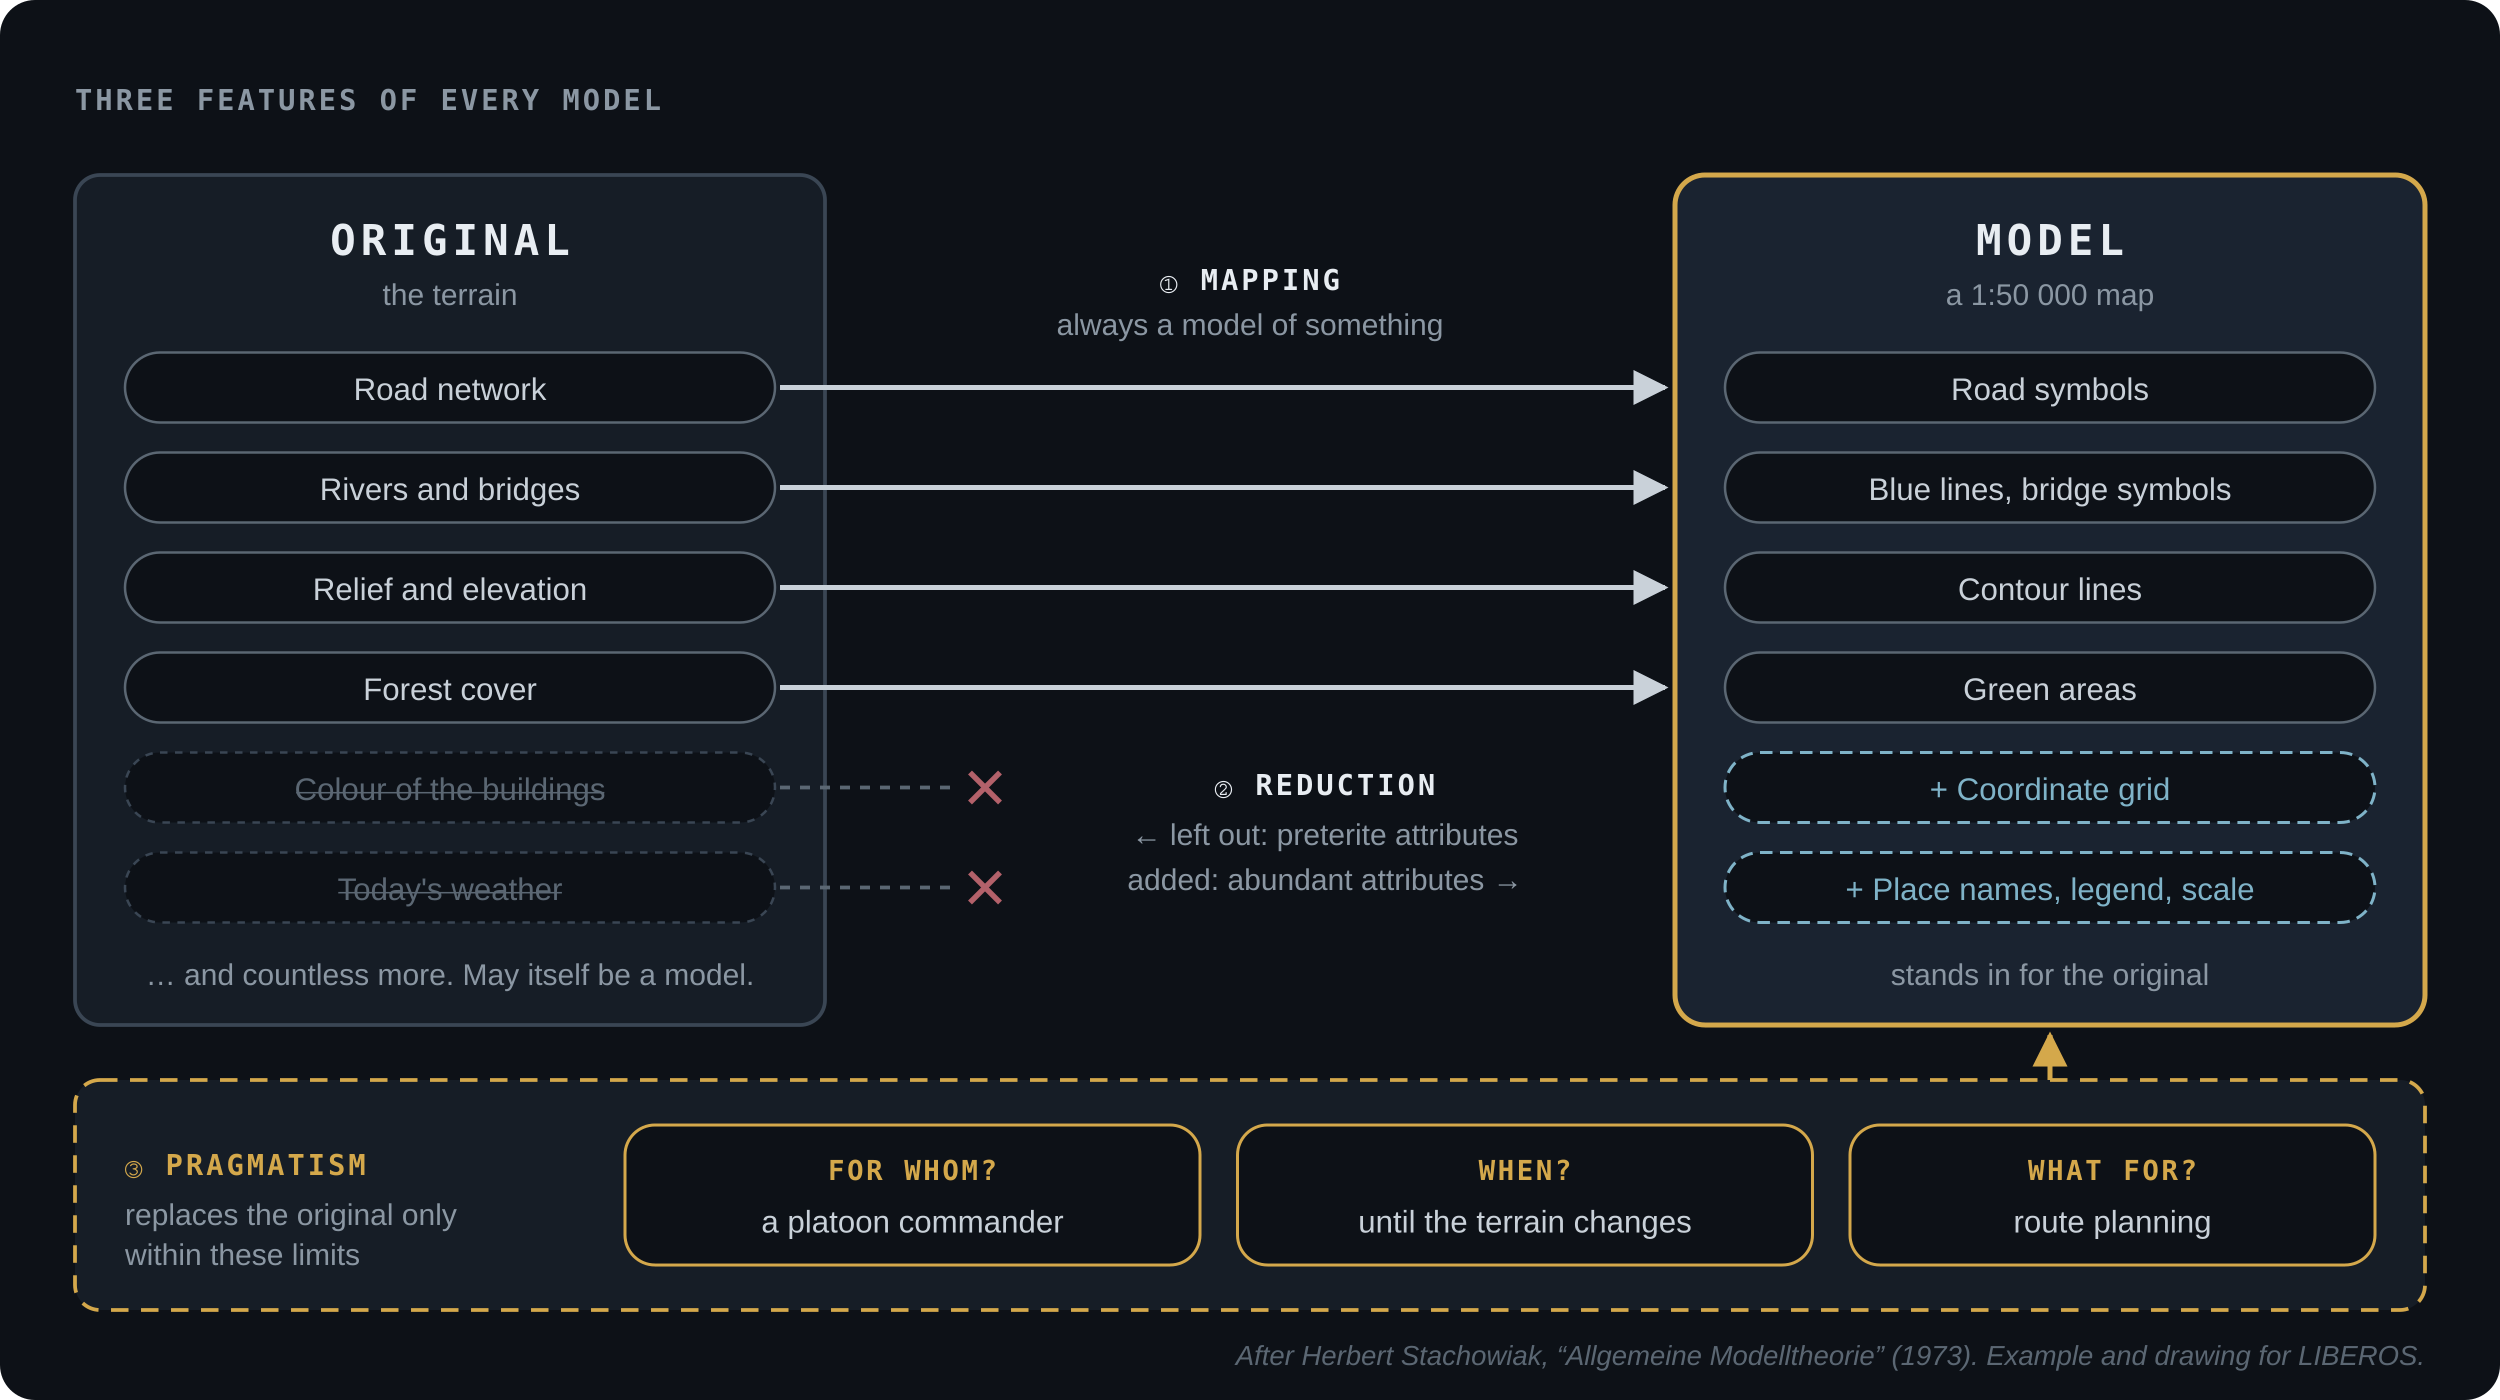
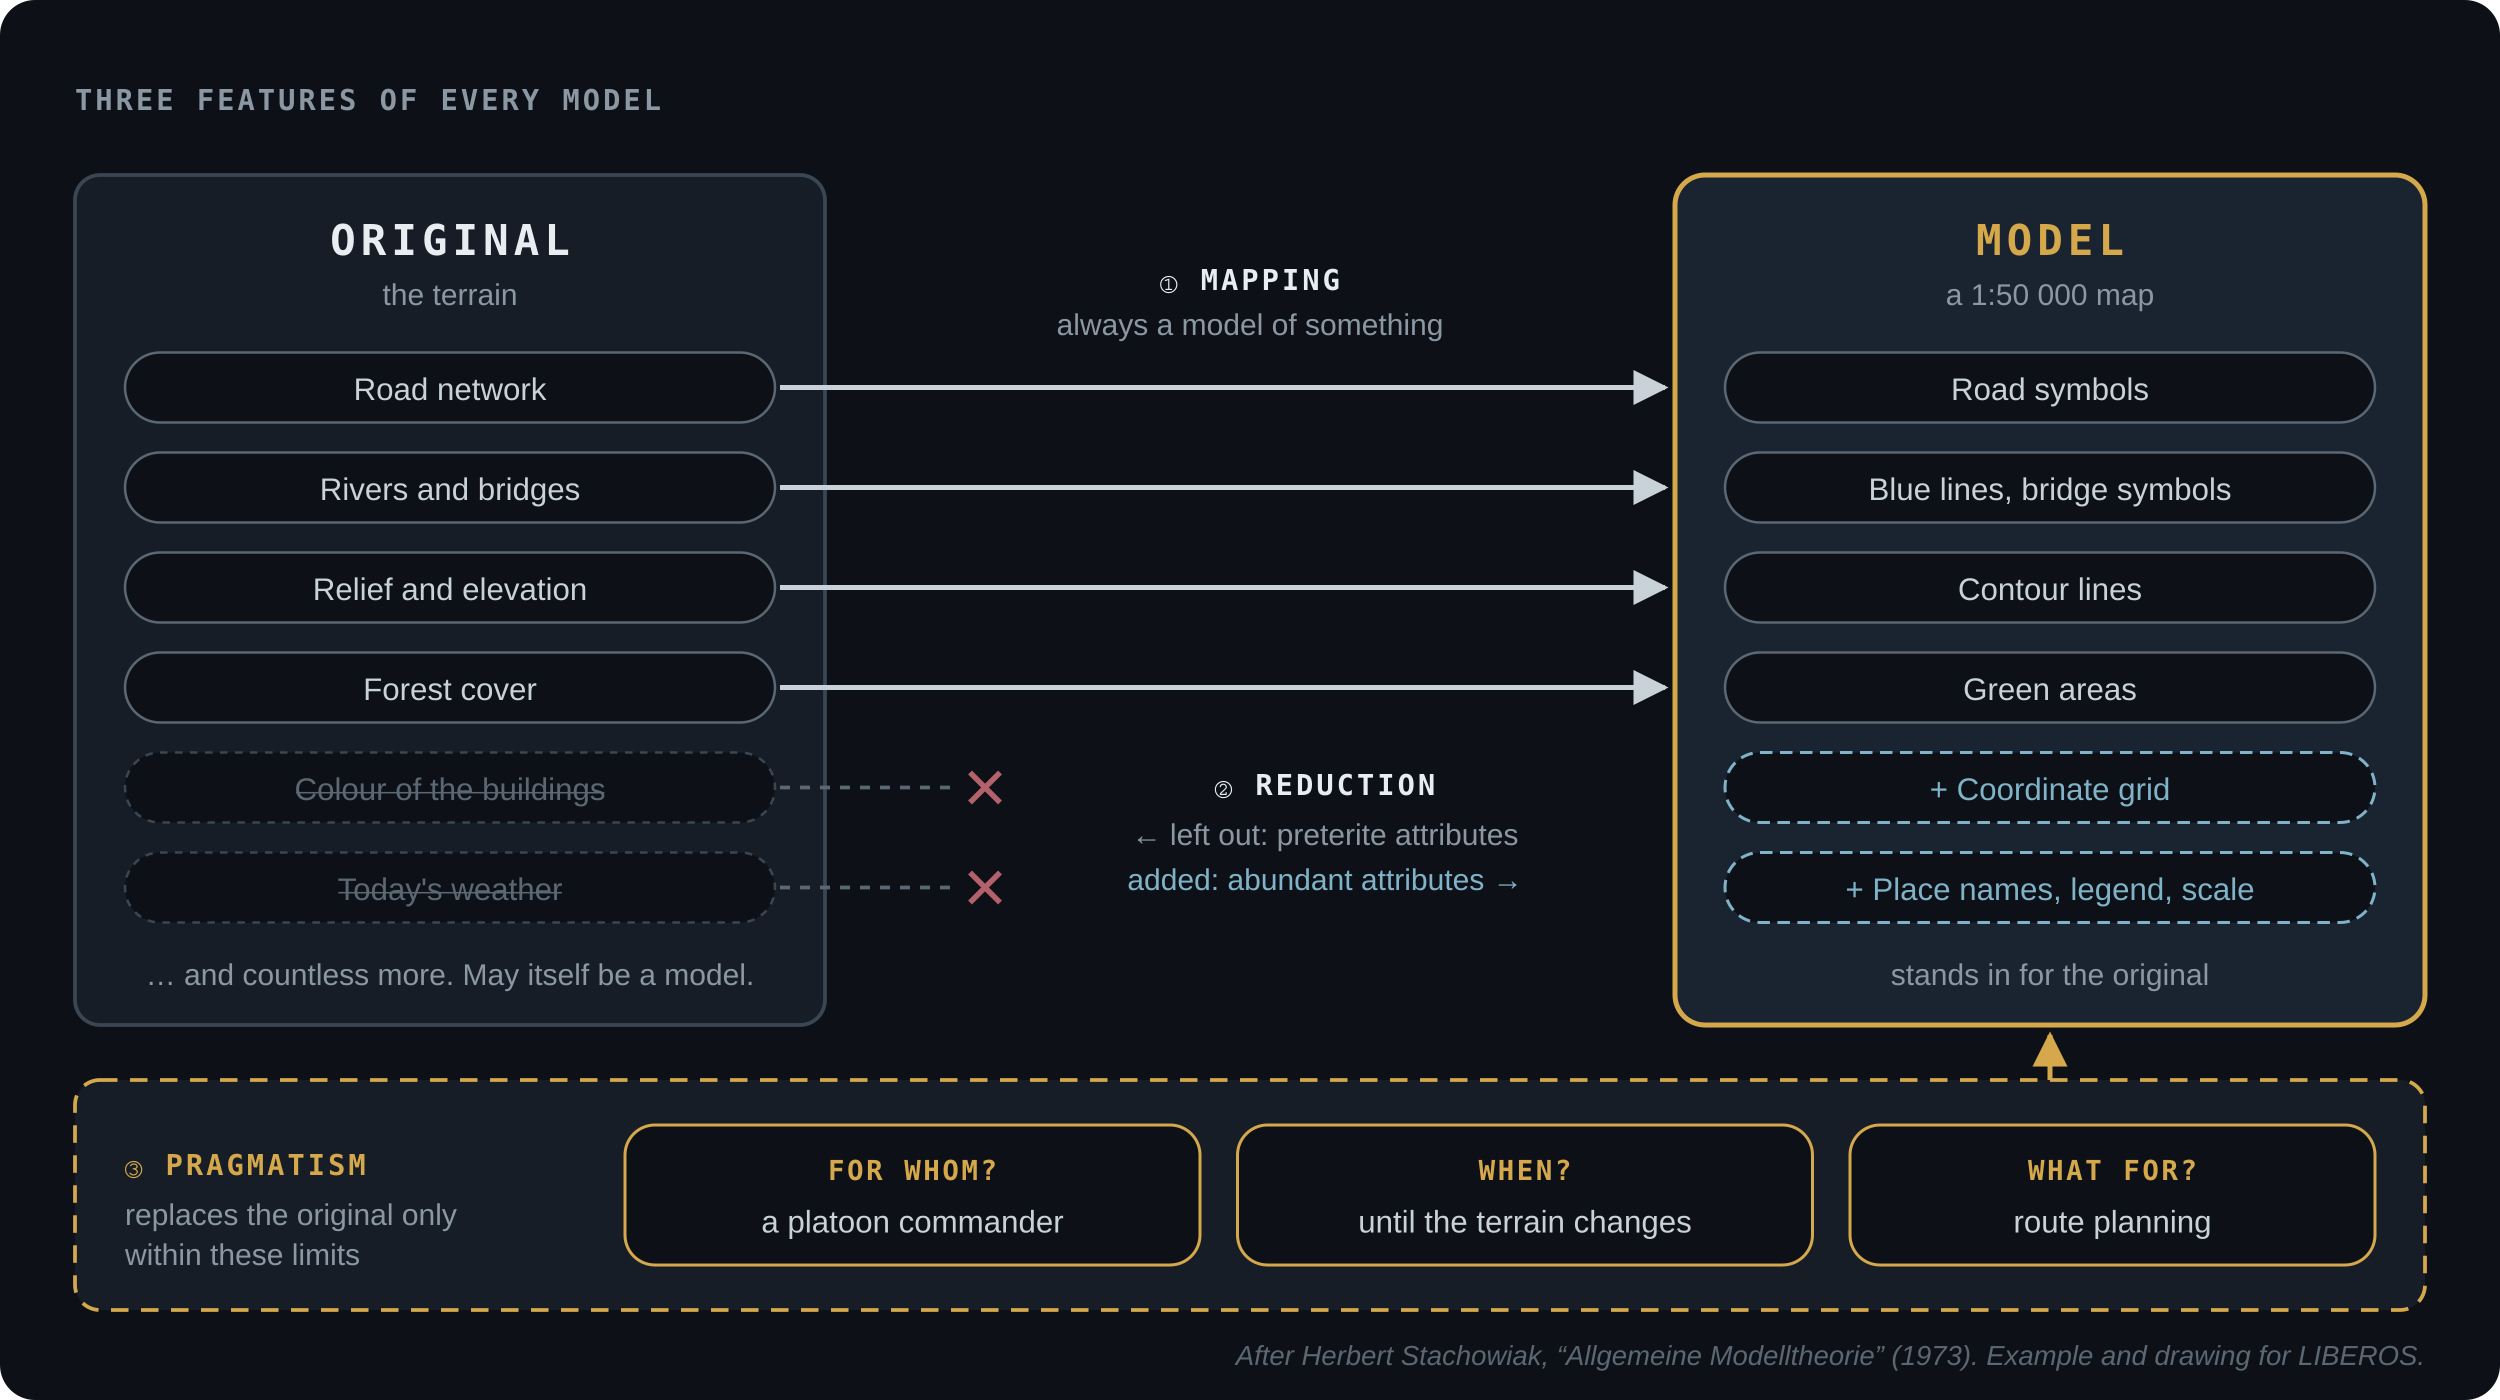
<svg xmlns="http://www.w3.org/2000/svg" viewBox="0 0 1000 560" width="1000" height="560" role="img" aria-labelledby="t d">
  <defs>
    <marker id="arr" viewBox="0 0 10 10" refX="9" refY="5" markerWidth="7" markerHeight="7" orient="auto-start-reverse">
      <path d="M0 0 L10 5 L0 10 z" fill="#c9d1d9" />
    </marker>
    <marker id="arr-ig" viewBox="0 0 10 10" refX="9" refY="5" markerWidth="7" markerHeight="7" orient="auto-start-reverse">
      <path d="M0 0 L10 5 L0 10 z" fill="#d4a84b" />
    </marker>
    <style>
      .panel { fill: #0d1117; }
      .box { fill: #161d26; stroke: #3a4654; stroke-width: 1.5; }
      .model { fill: #1a2330; stroke: #d4a84b; stroke-width: 2; }
      .band { fill: #161d26; stroke: #d4a84b; stroke-width: 1.5; stroke-dasharray: 7 5; }
      .h { font: 700 17px "JetBrains Mono", Menlo, monospace; letter-spacing: 2px; fill: #e8edf2; }
      .sub { font: 12px "IBM Plex Sans", "Helvetica Neue", Arial, sans-serif; fill: #8b97a3; }
      .item { font: 12.5px "IBM Plex Sans", "Helvetica Neue", Arial, sans-serif; fill: #c9d1d9; }
      .pill { fill: #0d1117; stroke: #5b6773; stroke-width: 1; }
      .pill-pret { fill: #0d1117; stroke: #3a4654; stroke-width: 1; stroke-dasharray: 3 3; }
      .item-pret { font: 12.5px "IBM Plex Sans", "Helvetica Neue", Arial, sans-serif; fill: #5b6773; text-decoration: line-through; }
      .pill-abun { fill: #0d1117; stroke: #7fb3c8; stroke-width: 1.2; stroke-dasharray: 5 3; }
      .item-abun { font: 12.5px "IBM Plex Sans", "Helvetica Neue", Arial, sans-serif; fill: #7fb3c8; }
      .pill-prag { fill: #0d1117; stroke: #d4a84b; stroke-width: 1.2; }
      .ff { stroke: #c9d1d9; stroke-width: 2; fill: none; }
      .cut { stroke: #5b6773; stroke-width: 1.5; fill: none; stroke-dasharray: 4 4; }
      .x { stroke: #b3616a; stroke-width: 2.2; }
      .ig { stroke: #d4a84b; stroke-width: 2; fill: none; stroke-dasharray: 7 5; }
      .lbl { font: 600 11.5px "JetBrains Mono", Menlo, monospace; letter-spacing: 1.2px; }
      .q { font: 600 11px "JetBrains Mono", Menlo, monospace; letter-spacing: 1px; fill: #d4a84b; }
      .src { font: italic 11px "IBM Plex Sans", "Helvetica Neue", Arial, sans-serif; fill: #5b6773; }
    </style>
  </defs>
  <rect class="panel" width="1000" height="560" rx="14" />
  <rect class="box" x="30" y="70" width="300" height="340" rx="10" />
  <text class="h" x="180" y="102" text-anchor="middle">ORIGINAL</text>
  <text class="sub" x="180" y="122" text-anchor="middle">the terrain</text>
  <rect class="pill" x="50" y="141" width="260" height="28" rx="14" />
  <text class="item" x="180" y="160" text-anchor="middle">Road network</text>
  <rect class="pill" x="50" y="181" width="260" height="28" rx="14" />
  <text class="item" x="180" y="200" text-anchor="middle">Rivers and bridges</text>
  <rect class="pill" x="50" y="221" width="260" height="28" rx="14" />
  <text class="item" x="180" y="240" text-anchor="middle">Relief and elevation</text>
  <rect class="pill" x="50" y="261" width="260" height="28" rx="14" />
  <text class="item" x="180" y="280" text-anchor="middle">Forest cover</text>
  <rect class="pill-pret" x="50" y="301" width="260" height="28" rx="14" />
  <text class="item-pret" x="180" y="320" text-anchor="middle">Colour of the buildings</text>
  <rect class="pill-pret" x="50" y="341" width="260" height="28" rx="14" />
  <text class="item-pret" x="180" y="360" text-anchor="middle">Today's weather</text>
  <text class="sub" x="180" y="394" text-anchor="middle">… and countless more. May itself be a model.</text>
  <rect class="model" x="670" y="70" width="300" height="340" rx="12" />
-   <text class="h" x="820" y="102" text-anchor="middle" fill="#d4a84b">MODEL</text>
+   <text class="h" x="820" y="102" text-anchor="middle" style="fill:#d4a84b">MODEL</text>
  <text class="sub" x="820" y="122" text-anchor="middle">a 1:50 000 map</text>
  <rect class="pill" x="690" y="141" width="260" height="28" rx="14" />
  <text class="item" x="820" y="160" text-anchor="middle">Road symbols</text>
  <rect class="pill" x="690" y="181" width="260" height="28" rx="14" />
  <text class="item" x="820" y="200" text-anchor="middle">Blue lines, bridge symbols</text>
  <rect class="pill" x="690" y="221" width="260" height="28" rx="14" />
  <text class="item" x="820" y="240" text-anchor="middle">Contour lines</text>
  <rect class="pill" x="690" y="261" width="260" height="28" rx="14" />
  <text class="item" x="820" y="280" text-anchor="middle">Green areas</text>
  <rect class="pill-abun" x="690" y="301" width="260" height="28" rx="14" />
  <text class="item-abun" x="820" y="320" text-anchor="middle">+ Coordinate grid</text>
  <rect class="pill-abun" x="690" y="341" width="260" height="28" rx="14" />
  <text class="item-abun" x="820" y="360" text-anchor="middle">+ Place names, legend, scale</text>
  <text class="sub" x="820" y="394" text-anchor="middle">stands in for the original</text>
  <text class="lbl" x="500" y="116" text-anchor="middle" fill="#e8edf2">① MAPPING</text>
  <text class="sub" x="500" y="134" text-anchor="middle">always a model of something</text>
  <path class="ff" d="M312 155 H666" marker-end="url(#arr)" />
  <path class="ff" d="M312 195 H666" marker-end="url(#arr)" />
  <path class="ff" d="M312 235 H666" marker-end="url(#arr)" />
  <path class="ff" d="M312 275 H666" marker-end="url(#arr)" />
  <path class="cut" d="M312 315 H384" />
  <path class="cut" d="M312 355 H384" />
  <line class="x" x1="388" y1="309" x2="400" y2="321" />
  <line class="x" x1="400" y1="309" x2="388" y2="321" />
  <line class="x" x1="388" y1="349" x2="400" y2="361" />
  <line class="x" x1="400" y1="349" x2="388" y2="361" />
  <text class="lbl" x="530" y="318" text-anchor="middle" fill="#e8edf2">② REDUCTION</text>
  <text class="sub" x="530" y="338" text-anchor="middle">← left out: preterite attributes</text>
-   <text class="sub" x="530" y="356" text-anchor="middle" fill="#7fb3c8">added: abundant attributes →</text>
+   <text class="sub" x="530" y="356" text-anchor="middle" style="fill:#7fb3c8">added: abundant attributes →</text>
  <path class="ig" d="M820 432 V414" marker-end="url(#arr-ig)" />
  <rect class="band" x="30" y="432" width="940" height="92" rx="10" />
  <text class="lbl" x="50" y="470" fill="#d4a84b">③ PRAGMATISM</text>
  <text class="sub" x="50" y="490">replaces the original only</text>
  <text class="sub" x="50" y="506">within these limits</text>
  <rect class="pill-prag" x="250" y="450" width="230" height="56" rx="12" />
  <text class="q" x="365" y="472" text-anchor="middle">FOR WHOM?</text>
  <text class="item" x="365" y="493" text-anchor="middle">a platoon commander</text>
  <rect class="pill-prag" x="495" y="450" width="230" height="56" rx="12" />
  <text class="q" x="610" y="472" text-anchor="middle">WHEN?</text>
  <text class="item" x="610" y="493" text-anchor="middle">until the terrain changes</text>
  <rect class="pill-prag" x="740" y="450" width="210" height="56" rx="12" />
  <text class="q" x="845" y="472" text-anchor="middle">WHAT FOR?</text>
  <text class="item" x="845" y="493" text-anchor="middle">route planning</text>
  <text class="src" x="970" y="546" text-anchor="end">After Herbert Stachowiak, “Allgemeine Modelltheorie” (1973). Example and drawing for LIBEROS.</text>
  <text class="lbl" x="30" y="44" fill="#8b97a3">THREE FEATURES OF EVERY MODEL</text>
</svg>
